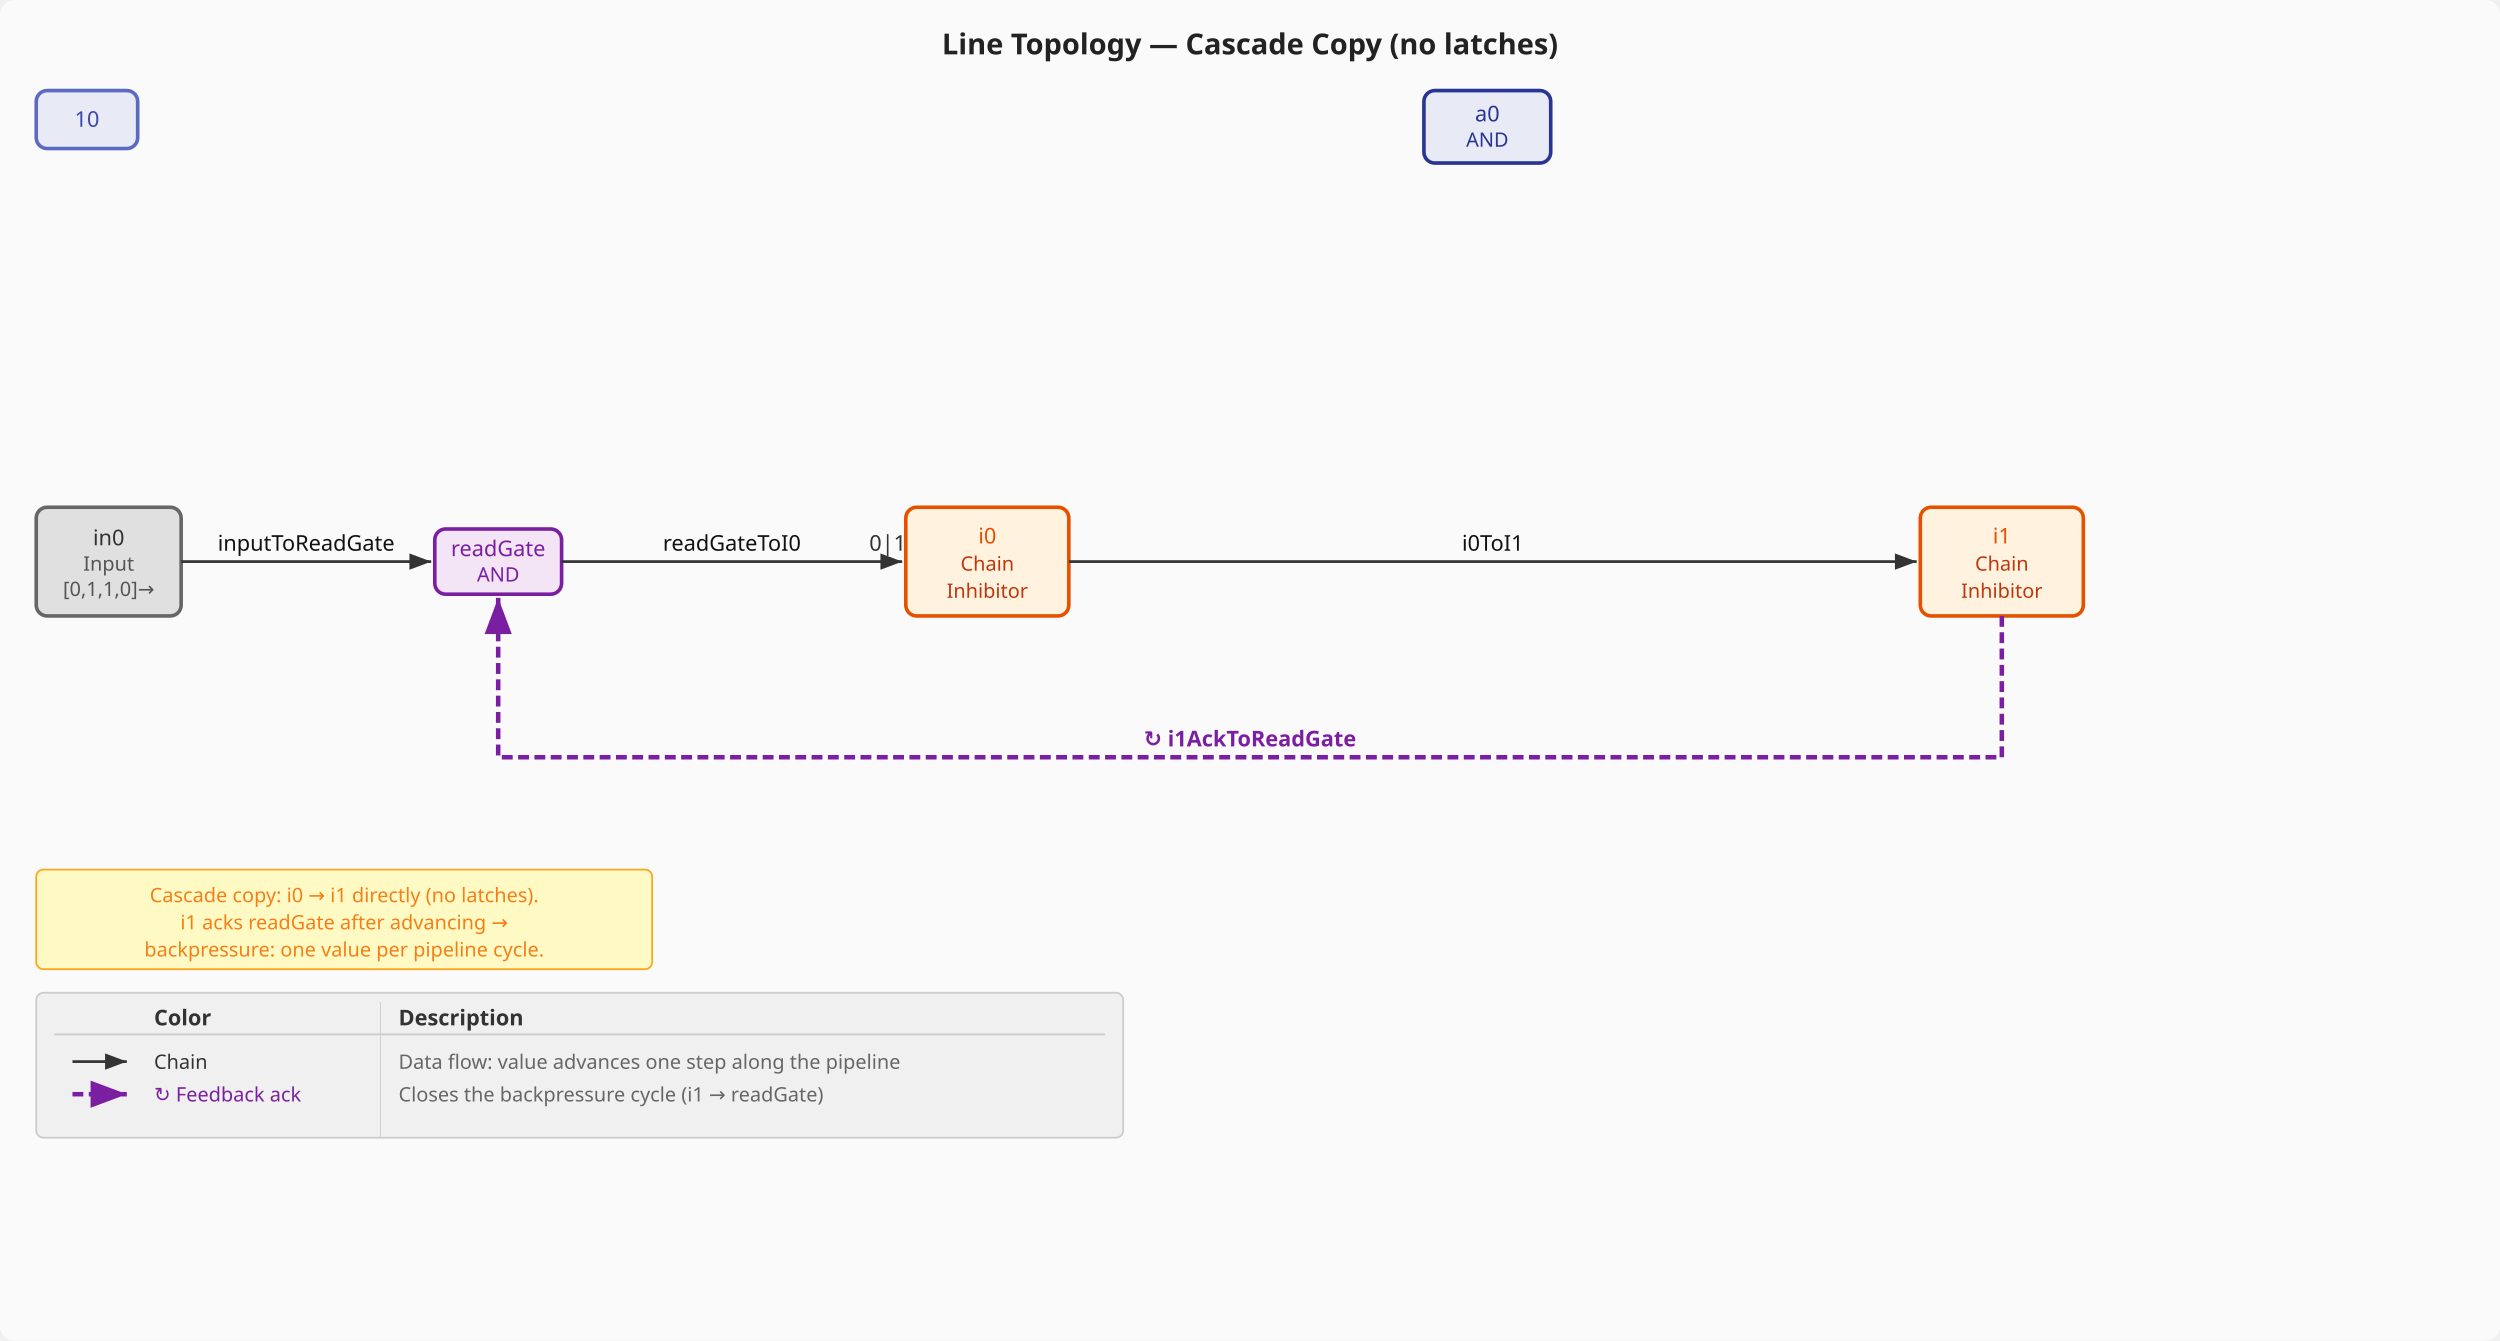
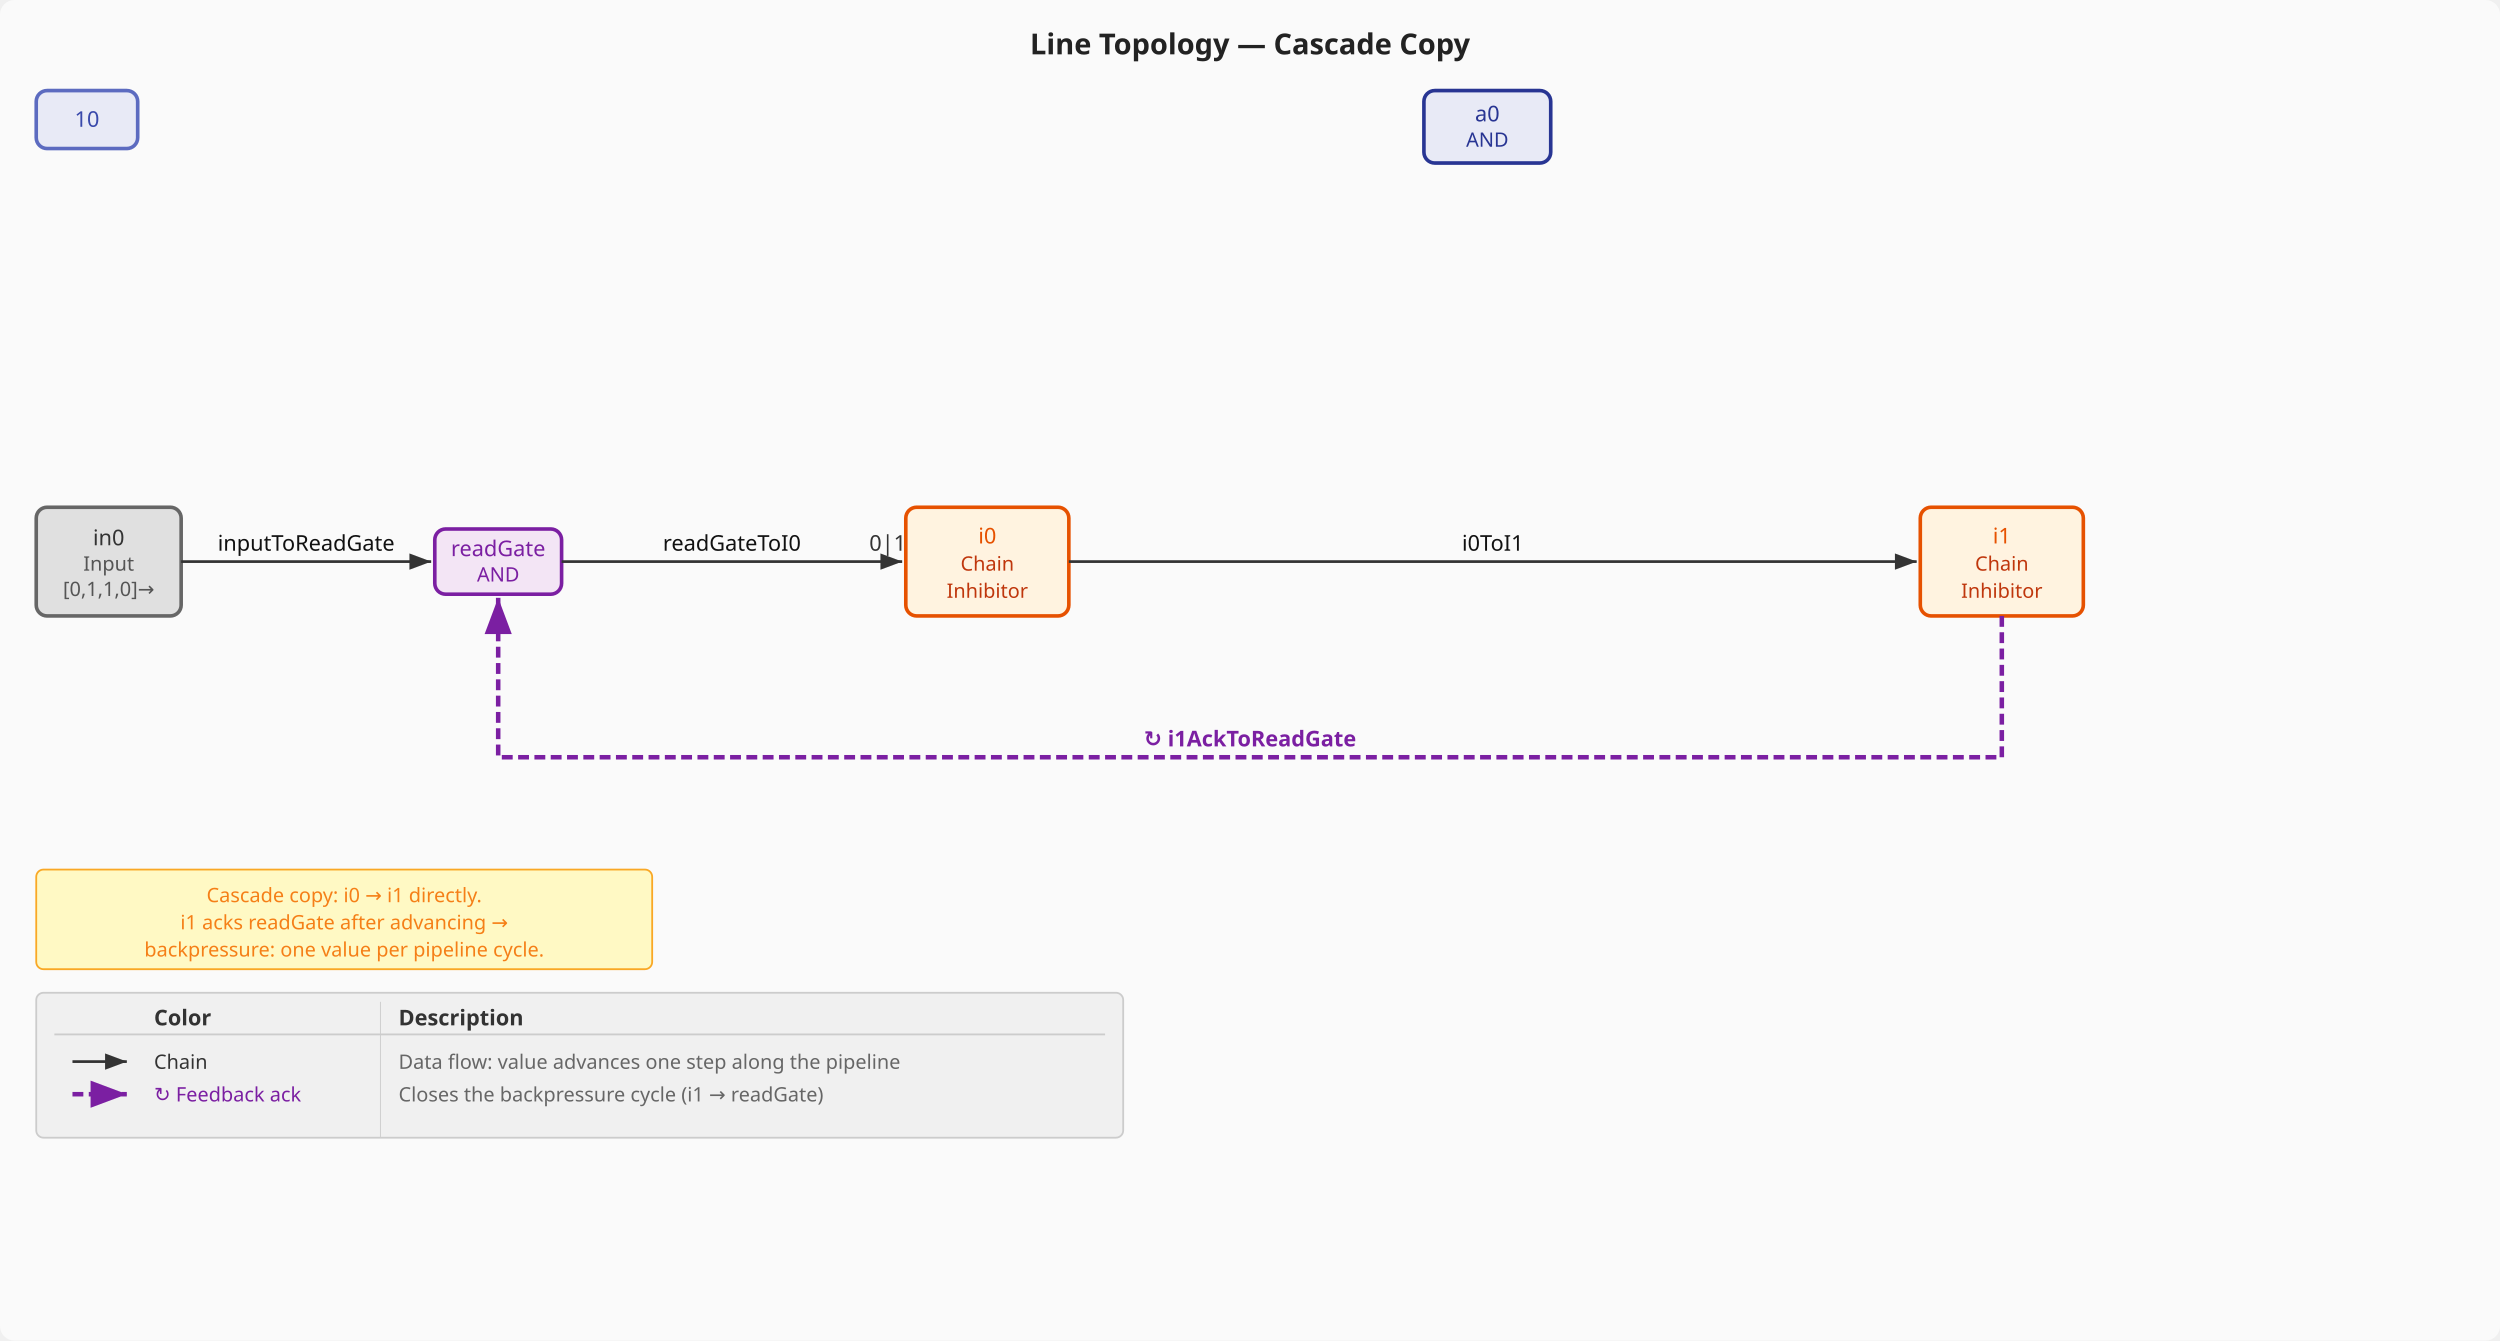
<svg xmlns="http://www.w3.org/2000/svg" viewBox="0 0 1380 740" font-weight="400" font-family="ui-sans-serif, system-ui, sans-serif">
  <style>
    svg { font-family: ui-sans-serif, system-ui, sans-serif; font-size: 12px; font-weight: 400; }

    /* ── Background ─────────────────────────────────────────── */
    .diagram-bg { fill: #fafafa; }

    /* ── Node shapes ─────────────────────────────────────────── */
    .shape-input       { fill: #e0e0e0; stroke: #666;    stroke-width: 2; }
    .shape-partition   { fill: #e8eaf6; stroke: #5c6bc0; stroke-width: 2; }
    .shape-inhibitor   { fill: #fff3e0; stroke: #e65100; stroke-width: 2; }
    .shape-and-gate    { fill: #f3e5f5; stroke: #7b1fa2; stroke-width: 2; }
    .shape-pattern-and { fill: #e8eaf6; stroke: #283593; stroke-width: 2; }

    /* ── Node text ───────────────────────────────────────────── */
    .node-title    { text-anchor: middle; font-weight: normal; font-size: 12px; }
    .node-sublabel { text-anchor: middle; font-weight: normal; font-size: 11px; }
    .node-type     { text-anchor: middle; font-weight: normal; font-size: 11px; }

    .text-input         { fill: #333; }
    .text-partition     { fill: #3949ab; }
    .text-sublabel      { fill: #555; }
    .text-inhibitor     { fill: #e65100; }
    .text-inhibitor-sub { fill: #bf360c; }
    .text-and-gate      { fill: #7b1fa2; }
    .text-pattern-and   { fill: #283593; }

    /* ── Edge lines ──────────────────────────────────────────── */
    .chain        { stroke: #333;    stroke-width: 1.5px; fill: none; marker-end: url(#arrow); }
    .feedback-ack { stroke: #7b1fa2; stroke-width: 2.5px; fill: none; stroke-dasharray: 6 3; marker-end: url(#arrow-magenta); }
    .future-out   { stroke: #283593; stroke-width: 1.5px; fill: none; stroke-dasharray: 4 3; opacity: 0.5; marker-end: url(#arrow-indigo); }

    /* ── Edge labels ─────────────────────────────────────────── */
    .edge-label  { font-size: 12px; text-anchor: middle; }
    .value-label { font-size: 12px; text-anchor: middle; }

    /* ── Annotation / legend ─────────────────────────────────── */
    .behavior-note-bg  { fill: #fff9c4; stroke: #f9a825; }
    .behavior-note-text { fill: #f57f17; text-anchor: middle; }
    .legend-bg         { fill: #f0f0f0; stroke: #ccc; }
    .legend-heading    { font-weight: bold; font-size: 12px; fill: #333; }
    .legend-name       { font-size: 11px; }
    .legend-desc       { font-size: 11px; fill: #666; }
    .legend-divider    { stroke: #ccc; }
    .title-text        { font-size: 16px; font-weight: bold; fill: #222; text-anchor: middle; }
  </style>
  <defs>
    <marker id="arrow" markerWidth="8" markerHeight="6" refX="8" refY="3" orient="auto">
      <path d="M0,0 L8,3 L0,6" fill="#333" />
    </marker>
    <marker id="arrow-indigo" markerWidth="8" markerHeight="6" refX="8" refY="3" orient="auto">
      <path d="M0,0 L8,3 L0,6" fill="#283593" />
    </marker>
    <marker id="arrow-magenta" markerWidth="8" markerHeight="6" refX="8" refY="3" orient="auto">
      <path d="M0,0 L8,3 L0,6" fill="#7b1fa2" />
    </marker>
  </defs>
  <rect width="1380" height="740" rx="8" class="diagram-bg" />
-   <text x="690" y="30" class="title-text">Line Topology — Cascade Copy (no latches)</text>
+   <text x="690" y="30" class="title-text">Line Topology — Cascade Copy</text>
  <g id="node-p10" data-role="partition">
    <rect x="20" y="50" width="56" height="32" rx="6" class="shape-partition" />
    <text x="48" y="70" font-weight="100" class="node-title text-partition">10</text>
  </g>
  <g id="node-a0" data-role="pattern-and-gate">
    <rect x="786" y="50" width="70" height="40" rx="6" class="shape-pattern-and" />
    <text x="821" y="67" font-weight="100" class="node-title text-pattern-and">a0</text>
    <text x="821" y="81" font-weight="100" class="node-type text-pattern-and">AND</text>
  </g>
  <g id="node-in0" data-role="input">
    <rect x="20" y="280" width="80" height="60" rx="6" class="shape-input" />
    <text x="60" y="301" font-weight="100" class="node-title text-input">in0</text>
    <text x="60" y="315" font-weight="100" class="node-sublabel text-sublabel">Input</text>
    <text x="60" y="329" font-weight="100" class="node-type text-sublabel">[0,1,1,0]→</text>
  </g>
  <g id="node-i0" data-role="inhibitor" data-index="0">
    <rect x="500" y="280" width="90" height="60" rx="6" class="shape-inhibitor" />
    <text x="545" y="300" font-weight="100" class="node-title text-inhibitor">i0</text>
    <text x="545" y="315" font-weight="100" class="node-sublabel text-inhibitor-sub">Chain</text>
    <text x="545" y="330" font-weight="100" class="node-sublabel text-inhibitor-sub">Inhibitor</text>
  </g>
  <g id="node-i1" data-role="inhibitor" data-index="1">
    <rect x="1060" y="280" width="90" height="60" rx="6" class="shape-inhibitor" />
    <text x="1105" y="300" font-weight="100" class="node-title text-inhibitor">i1</text>
    <text x="1105" y="315" font-weight="100" class="node-sublabel text-inhibitor-sub">Chain</text>
    <text x="1105" y="330" font-weight="100" class="node-sublabel text-inhibitor-sub">Inhibitor</text>
  </g>
  <g id="node-readGate" data-role="and-gate">
    <rect x="240" y="292" width="70" height="36" rx="6" class="shape-and-gate" />
    <text x="275" y="307" font-weight="100" class="node-title text-and-gate">readGate</text>
    <text x="275" y="321" font-weight="100" class="node-type text-and-gate">AND</text>
  </g>
  <g id="edge-readGateToI0" data-role="edge" class="chain">
    <line x1="310" y1="310" x2="498" y2="310" />
    <text x="404" y="304" font-weight="300" fill="#111" stroke="none" class="edge-label">readGateToI0</text>
    <text x="490" y="304" font-weight="300" fill="#333" stroke="none" class="value-label" text-anchor="end">0|1</text>
  </g>
  <g id="edge-i0ToI1" data-role="edge" class="chain">
    <line x1="590" y1="310" x2="1058" y2="310" />
    <text x="824" y="304" font-weight="300" fill="#111" stroke="none" class="edge-label">i0ToI1</text>
  </g>
  <g id="edge-inputToReadGate" data-role="edge" class="chain">
    <line x1="100" y1="310" x2="238" y2="310" />
    <text x="169" y="304" font-weight="300" fill="#111" stroke="none" class="edge-label" text-anchor="middle">inputToReadGate</text>
  </g>
  <g id="edge-i1AckToReadGate" data-role="edge" class="feedback-ack">
    <path d="M1105,340 L1105,418 L275,418 L275,330" />
    <text x="690" y="412" font-weight="600" fill="#7b1fa2" stroke="none" class="edge-label">↻ i1AckToReadGate</text>
  </g>
  <g id="annotation-backpressure" data-role="annotation">
    <rect x="20" y="480" width="340" height="55" rx="4" class="behavior-note-bg" />
-     <text x="190" y="498" font-size="11" class="behavior-note-text">Cascade copy: i0 → i1 directly (no latches).</text>
+     <text x="190" y="498" font-size="11" class="behavior-note-text">Cascade copy: i0 → i1 directly.</text>
    <text x="190" y="513" font-size="11" class="behavior-note-text">i1 acks readGate after advancing →</text>
    <text x="190" y="528" font-size="11" class="behavior-note-text">backpressure: one value per pipeline cycle.</text>
  </g>
  <g id="legend" data-role="legend">
    <rect x="20" y="548" width="600" height="80" rx="4" class="legend-bg" />
    <text x="85" y="566" text-anchor="start" class="legend-heading">Color</text>
    <text x="220" y="566" text-anchor="start" class="legend-heading">Description</text>
    <line x1="30" y1="571" x2="610" y2="571" class="legend-divider" stroke-width="1" />
    <line x1="210" y1="553" x2="210" y2="628" class="legend-divider" stroke-width="0.5" />
    <g class="chain">
      <line x1="40" y1="586" x2="70" y2="586" />
    </g>
    <text x="85" y="590" text-anchor="start" class="legend-name" fill="#333">Chain</text>
    <text x="220" y="590" text-anchor="start" class="legend-desc">Data flow: value advances one step along the pipeline</text>
    <g class="feedback-ack">
      <line x1="40" y1="604" x2="70" y2="604" />
    </g>
    <text x="85" y="608" text-anchor="start" class="legend-name" fill="#7b1fa2">↻ Feedback ack</text>
    <text x="220" y="608" text-anchor="start" class="legend-desc">Closes the backpressure cycle (i1 → readGate)</text>
  </g>
  <rect x="20" y="280" width="80" height="60" rx="6" fill="white" stroke="none" opacity="0" pointer-events="none">
    <animate attributeName="opacity" values="0;0.5;0;0" keyTimes="0;0.062;0.125;1" dur="27s" repeatCount="indefinite" />
  </rect>
  <rect x="240" y="292" width="70" height="36" rx="6" fill="white" stroke="none" opacity="0" pointer-events="none">
    <animate attributeName="opacity" values="0;0;0.5;0;0" keyTimes="0;0.12;0.182;0.245;1" dur="27s" repeatCount="indefinite" />
  </rect>
  <rect x="500" y="280" width="90" height="60" rx="6" fill="white" stroke="none" opacity="0" pointer-events="none">
    <animate attributeName="opacity" values="0;0;0.5;0;0" keyTimes="0;0.40;0.46;0.52;1" dur="27s" repeatCount="indefinite" />
  </rect>
  <rect x="1060" y="280" width="90" height="60" rx="6" fill="white" stroke="none" opacity="0" pointer-events="none">
    <animate attributeName="opacity" values="0;0;0.5;0;0" keyTimes="0;0.93;0.95;0.98;1" dur="27s" repeatCount="indefinite" />
  </rect>
  <path d="M100,310 L238,310" stroke="#333" stroke-width="3" fill="none" stroke-dasharray="20,9999" stroke-dashoffset="0" opacity="0" pointer-events="none">
    <animate attributeName="stroke-dashoffset" values="0;0;-138;-138" keyTimes="0;0.06;0.175;1" dur="27s" repeatCount="indefinite" />
    <animate attributeName="opacity" values="0;0;1;1;0;0" keyTimes="0;0.055;0.06;0.175;0.18;1" dur="27s" repeatCount="indefinite" />
  </path>
  <path d="M310,310 L498,310" stroke="#333" stroke-width="3" fill="none" stroke-dasharray="20,9999" stroke-dashoffset="0" opacity="0" pointer-events="none">
    <animate attributeName="stroke-dashoffset" values="0;0;-188;-188" keyTimes="0;0.18;0.389;1" dur="27s" repeatCount="indefinite" />
    <animate attributeName="opacity" values="0;0;1;1;0;0" keyTimes="0;0.175;0.18;0.389;0.394;1" dur="27s" repeatCount="indefinite" />
  </path>
  <path d="M1105,340 L1105,418 L275,418 L275,330" stroke="#7b1fa2" stroke-width="4" fill="none" stroke-dasharray="20,9999" stroke-dashoffset="0" opacity="0" pointer-events="none">
    <animate attributeName="stroke-dashoffset" values="0;-996;-996" keyTimes="0;0.14;1" dur="27s" repeatCount="indefinite" />
    <animate attributeName="opacity" values="0;1;1;0.4;0;0" keyTimes="0;0.005;0.14;0.15;0.16;1" dur="27s" repeatCount="indefinite" />
  </path>
  <path d="M1105,340 L1105,418 L275,418 L275,330" stroke="#7b1fa2" stroke-width="4" fill="none" stroke-dasharray="20,9999" stroke-dashoffset="0" opacity="0" pointer-events="none">
    <animate attributeName="stroke-dashoffset" values="0;0;-996;-996;-996" keyTimes="0;0.83;0.97;0.99;1" dur="27s" repeatCount="indefinite" />
    <animate attributeName="opacity" values="0;0;1;1;0.4;0;0" keyTimes="0;0.825;0.83;0.97;0.98;0.99;1" dur="27s" repeatCount="indefinite" />
  </path>
  <circle cx="1105" cy="340" r="10" fill="#7b1fa2" stroke="none" opacity="0" pointer-events="none">
    <animate attributeName="opacity" values="0;0;0.6;0;0" keyTimes="0;0.815;0.825;0.84;1" dur="27s" repeatCount="indefinite" />
  </circle>
</svg>
